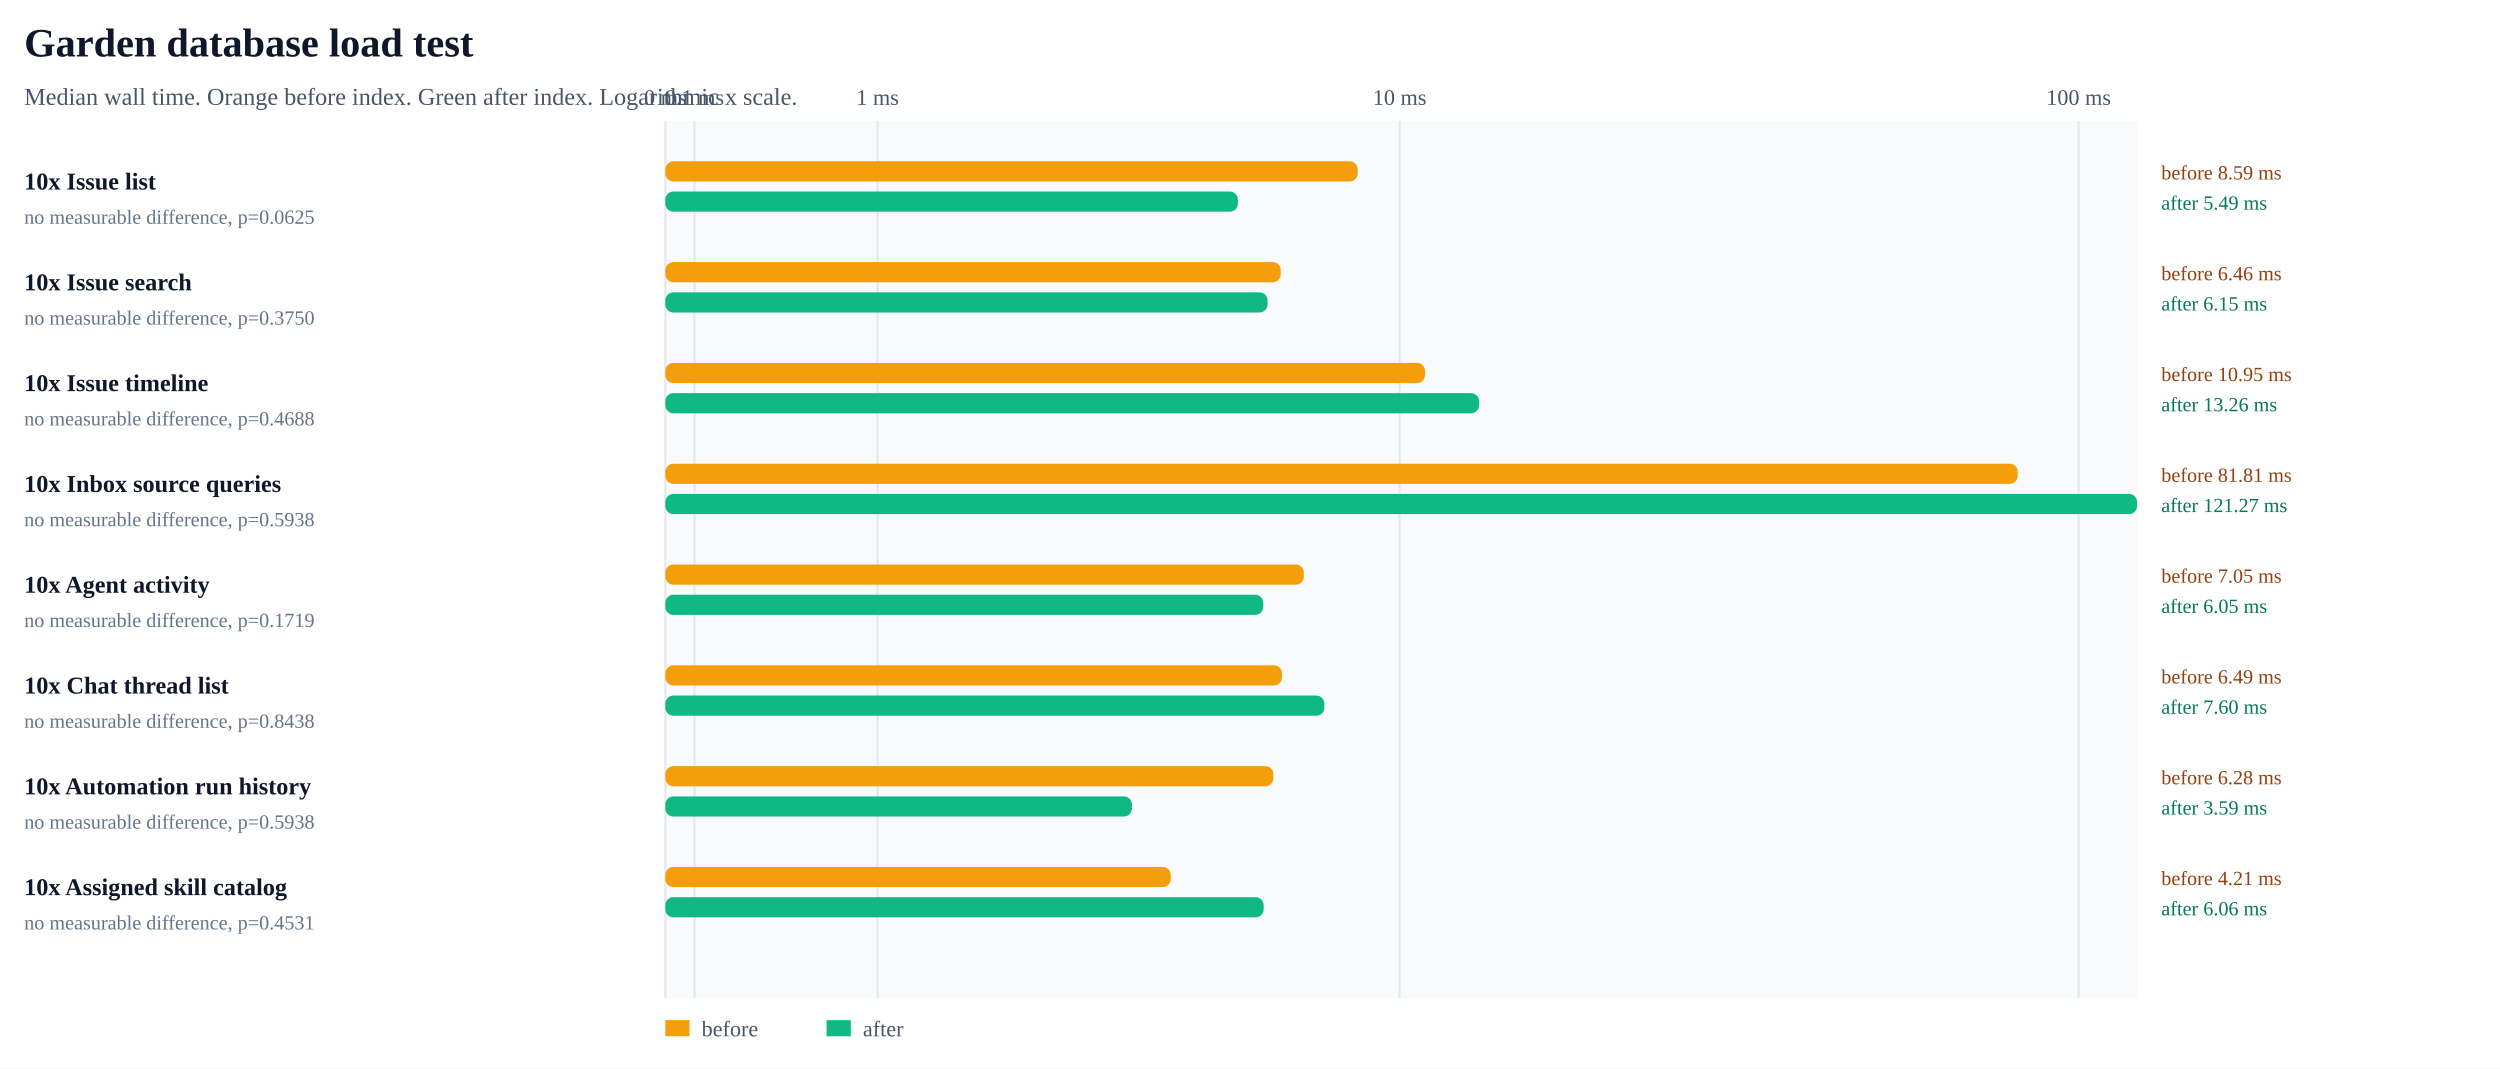
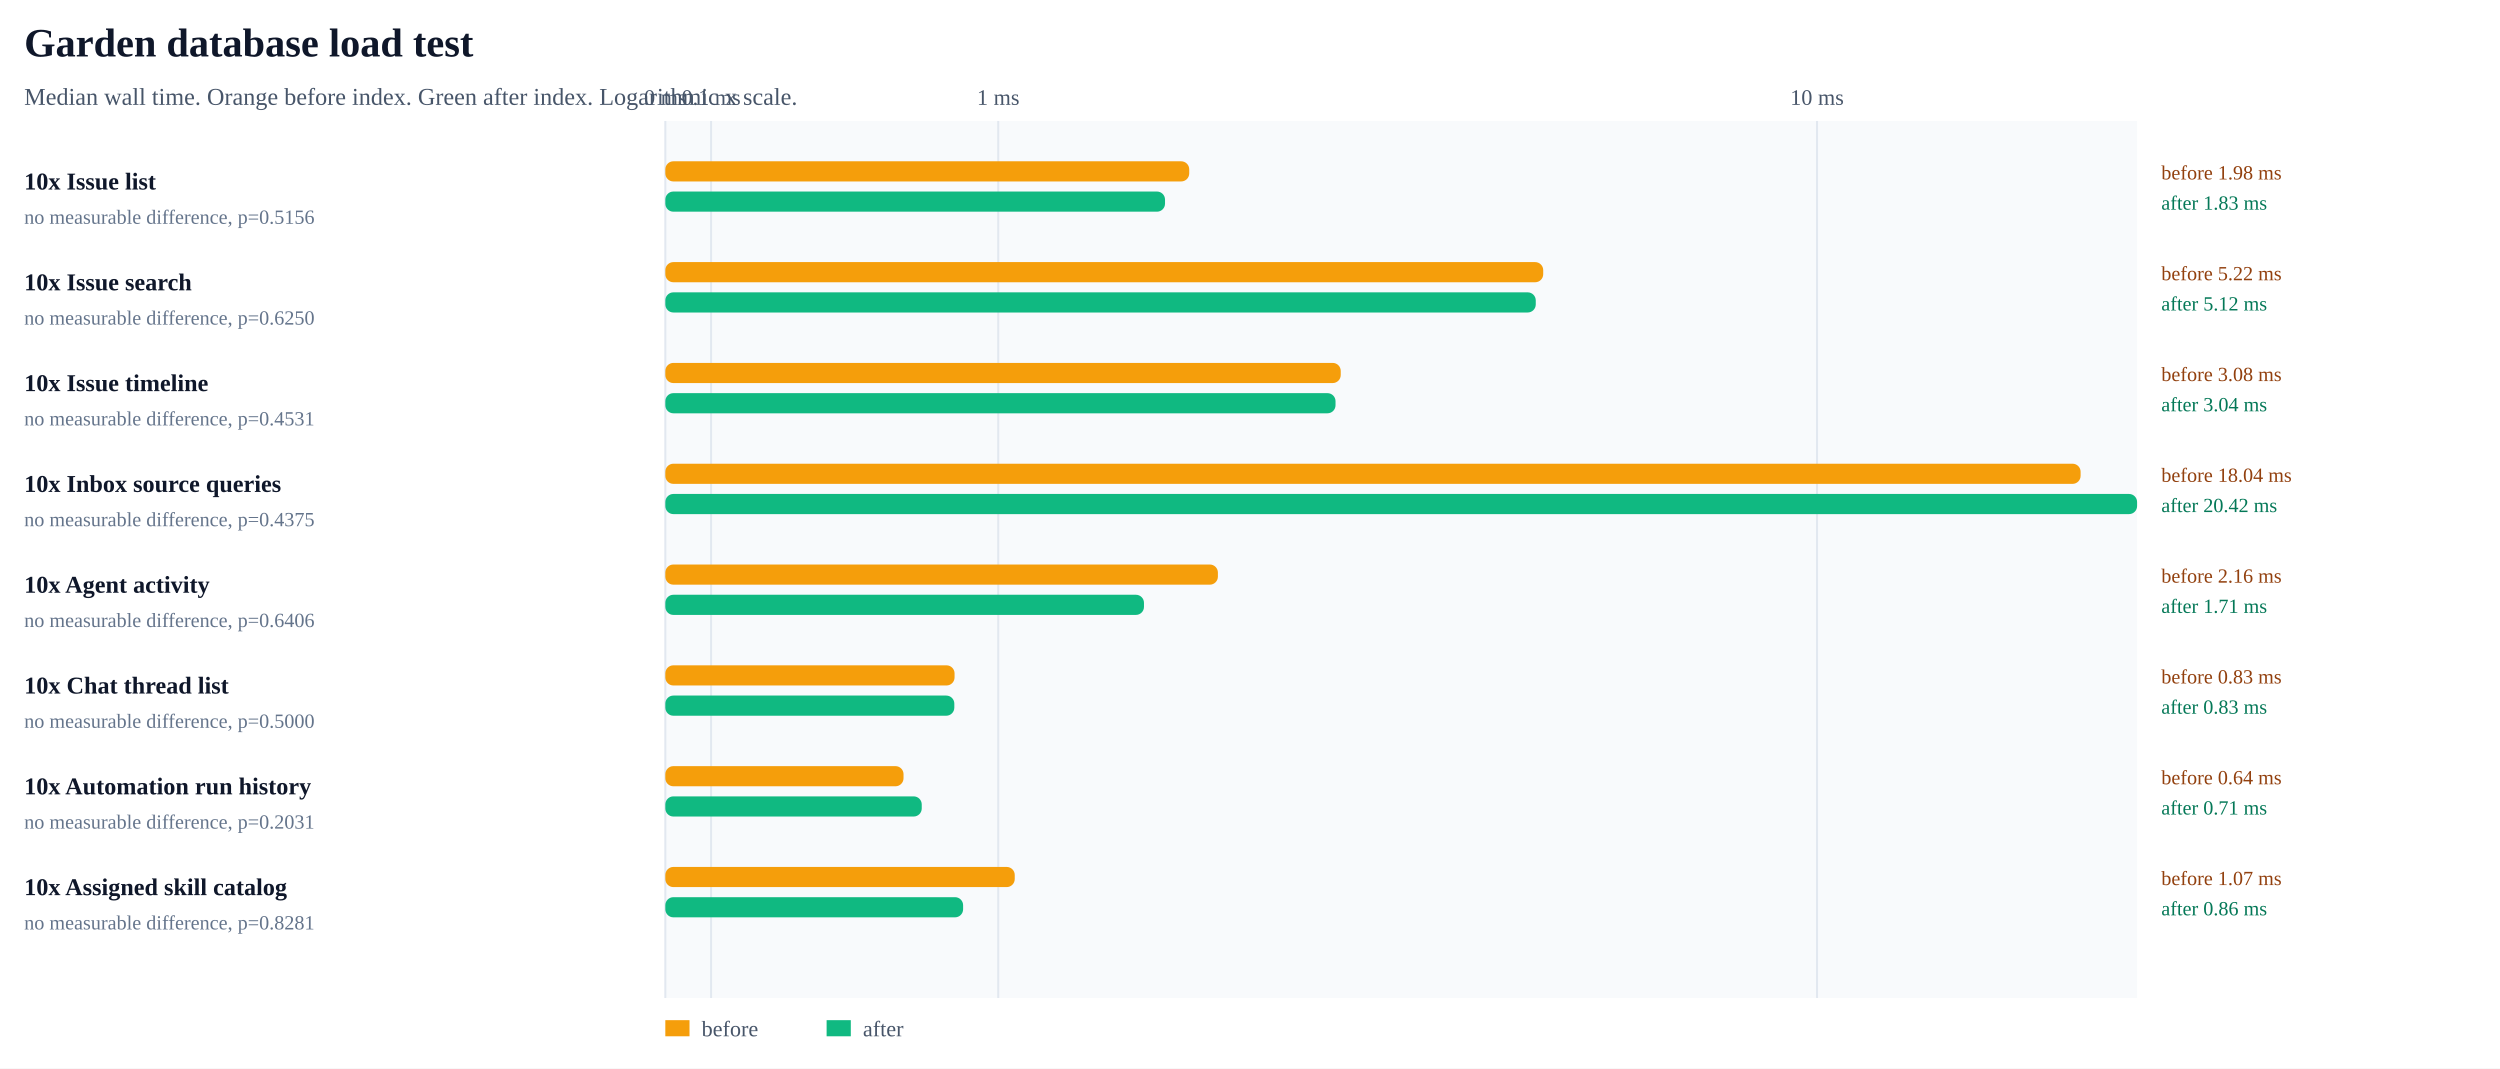
<svg xmlns="http://www.w3.org/2000/svg" width="1240" height="530" viewBox="0 0 1240 530">
  <rect width="100%" height="100%" fill="#ffffff" />
  <text x="12" y="28" font-size="20" font-weight="700" fill="#0f172a">Garden database load test</text>
  <text x="12" y="52" font-size="12" fill="#475569">Median wall time. Orange before index. Green after index. Logarithmic x scale.</text>
  <rect x="330" y="60" width="730" height="435" fill="#f8fafc" />
  <line x1="330" y1="60" x2="330" y2="495" stroke="#e2e8f0" />
  <text x="330" y="52" text-anchor="middle" font-size="11" fill="#475569">0 ms</text>
-   <line x1="344.476" y1="60" x2="344.476" y2="495" stroke="#e2e8f0" />
-   <text x="344.476" y="52" text-anchor="middle" font-size="11" fill="#475569">0.1 ms</text>
-   <line x1="435.28" y1="60" x2="435.28" y2="495" stroke="#e2e8f0" />
-   <text x="435.28" y="52" text-anchor="middle" font-size="11" fill="#475569">1 ms</text>
-   <line x1="694.209" y1="60" x2="694.209" y2="495" stroke="#e2e8f0" />
-   <text x="694.209" y="52" text-anchor="middle" font-size="11" fill="#475569">10 ms</text>
-   <line x1="1030.976" y1="60" x2="1030.976" y2="495" stroke="#e2e8f0" />
-   <text x="1030.976" y="52" text-anchor="middle" font-size="11" fill="#475569">100 ms</text>
+   <line x1="352.705" y1="60" x2="352.705" y2="495" stroke="#e2e8f0" />
+   <text x="352.705" y="52" text-anchor="middle" font-size="11" fill="#475569">0.1 ms</text>
+   <line x1="495.127" y1="60" x2="495.127" y2="495" stroke="#e2e8f0" />
+   <text x="495.127" y="52" text-anchor="middle" font-size="11" fill="#475569">1 ms</text>
+   <line x1="901.244" y1="60" x2="901.244" y2="495" stroke="#e2e8f0" />
+   <text x="901.244" y="52" text-anchor="middle" font-size="11" fill="#475569">10 ms</text>
  <g>
    <text x="12" y="94" font-size="12" font-weight="600" fill="#0f172a">10x Issue list</text>
-     <text x="12" y="111" font-size="10" fill="#64748b">no measurable difference, p=0.0625</text>
-     <rect x="330" y="80" width="343.415" height="10" rx="4" fill="#f59e0b" />
-     <rect x="330" y="95" width="283.997" height="10" rx="4" fill="#10b981" />
-     <text x="1072" y="89" font-size="10" fill="#92400e">before 8.59 ms</text>
-     <text x="1072" y="104" font-size="10" fill="#047857">after 5.49 ms</text>
+     <text x="12" y="111" font-size="10" fill="#64748b">no measurable difference, p=0.5156</text>
+     <rect x="330" y="80" width="259.863" height="10" rx="4" fill="#f59e0b" />
+     <rect x="330" y="95" width="247.854" height="10" rx="4" fill="#10b981" />
+     <text x="1072" y="89" font-size="10" fill="#92400e">before 1.98 ms</text>
+     <text x="1072" y="104" font-size="10" fill="#047857">after 1.83 ms</text>
  </g>
  <g>
    <text x="12" y="144" font-size="12" font-weight="600" fill="#0f172a">10x Issue search</text>
-     <text x="12" y="161" font-size="10" fill="#64748b">no measurable difference, p=0.3750</text>
-     <rect x="330" y="130" width="305.272" height="10" rx="4" fill="#f59e0b" />
-     <rect x="330" y="145" width="298.707" height="10" rx="4" fill="#10b981" />
-     <text x="1072" y="139" font-size="10" fill="#92400e">before 6.46 ms</text>
-     <text x="1072" y="154" font-size="10" fill="#047857">after 6.15 ms</text>
+     <text x="12" y="161" font-size="10" fill="#64748b">no measurable difference, p=0.6250</text>
+     <rect x="330" y="130" width="435.434" height="10" rx="4" fill="#f59e0b" />
+     <rect x="330" y="145" width="431.738" height="10" rx="4" fill="#10b981" />
+     <text x="1072" y="139" font-size="10" fill="#92400e">before 5.22 ms</text>
+     <text x="1072" y="154" font-size="10" fill="#047857">after 5.12 ms</text>
  </g>
  <g>
    <text x="12" y="194" font-size="12" font-weight="600" fill="#0f172a">10x Issue timeline</text>
-     <text x="12" y="211" font-size="10" fill="#64748b">no measurable difference, p=0.4688</text>
-     <rect x="330" y="180" width="376.831" height="10" rx="4" fill="#f59e0b" />
-     <rect x="330" y="195" width="403.675" height="10" rx="4" fill="#10b981" />
-     <text x="1072" y="189" font-size="10" fill="#92400e">before 10.95 ms</text>
-     <text x="1072" y="204" font-size="10" fill="#047857">after 13.26 ms</text>
+     <text x="12" y="211" font-size="10" fill="#64748b">no measurable difference, p=0.4531</text>
+     <rect x="330" y="180" width="335.009" height="10" rx="4" fill="#f59e0b" />
+     <rect x="330" y="195" width="332.424" height="10" rx="4" fill="#10b981" />
+     <text x="1072" y="189" font-size="10" fill="#92400e">before 3.08 ms</text>
+     <text x="1072" y="204" font-size="10" fill="#047857">after 3.04 ms</text>
  </g>
  <g>
    <text x="12" y="244" font-size="12" font-weight="600" fill="#0f172a">10x Inbox source queries</text>
-     <text x="12" y="261" font-size="10" fill="#64748b">no measurable difference, p=0.5938</text>
-     <rect x="330" y="230" width="670.814" height="10" rx="4" fill="#f59e0b" />
+     <text x="12" y="261" font-size="10" fill="#64748b">no measurable difference, p=0.4375</text>
+     <rect x="330" y="230" width="701.982" height="10" rx="4" fill="#f59e0b" />
    <rect x="330" y="245" width="730" height="10" rx="4" fill="#10b981" />
-     <text x="1072" y="239" font-size="10" fill="#92400e">before 81.81 ms</text>
-     <text x="1072" y="254" font-size="10" fill="#047857">after 121.27 ms</text>
+     <text x="1072" y="239" font-size="10" fill="#92400e">before 18.04 ms</text>
+     <text x="1072" y="254" font-size="10" fill="#047857">after 20.42 ms</text>
  </g>
  <g>
    <text x="12" y="294" font-size="12" font-weight="600" fill="#0f172a">10x Agent activity</text>
-     <text x="12" y="311" font-size="10" fill="#64748b">no measurable difference, p=0.1719</text>
-     <rect x="330" y="280" width="316.7" height="10" rx="4" fill="#f59e0b" />
-     <rect x="330" y="295" width="296.579" height="10" rx="4" fill="#10b981" />
-     <text x="1072" y="289" font-size="10" fill="#92400e">before 7.05 ms</text>
-     <text x="1072" y="304" font-size="10" fill="#047857">after 6.05 ms</text>
+     <text x="12" y="311" font-size="10" fill="#64748b">no measurable difference, p=0.6406</text>
+     <rect x="330" y="280" width="274.079" height="10" rx="4" fill="#f59e0b" />
+     <rect x="330" y="295" width="237.416" height="10" rx="4" fill="#10b981" />
+     <text x="1072" y="289" font-size="10" fill="#92400e">before 2.16 ms</text>
+     <text x="1072" y="304" font-size="10" fill="#047857">after 1.71 ms</text>
  </g>
  <g>
    <text x="12" y="344" font-size="12" font-weight="600" fill="#0f172a">10x Chat thread list</text>
-     <text x="12" y="361" font-size="10" fill="#64748b">no measurable difference, p=0.8438</text>
-     <rect x="330" y="330" width="305.894" height="10" rx="4" fill="#f59e0b" />
-     <rect x="330" y="345" width="326.893" height="10" rx="4" fill="#10b981" />
-     <text x="1072" y="339" font-size="10" fill="#92400e">before 6.49 ms</text>
-     <text x="1072" y="354" font-size="10" fill="#047857">after 7.60 ms</text>
+     <text x="12" y="361" font-size="10" fill="#64748b">no measurable difference, p=0.5000</text>
+     <rect x="330" y="330" width="143.465" height="10" rx="4" fill="#f59e0b" />
+     <rect x="330" y="345" width="143.345" height="10" rx="4" fill="#10b981" />
+     <text x="1072" y="339" font-size="10" fill="#92400e">before 0.83 ms</text>
+     <text x="1072" y="354" font-size="10" fill="#047857">after 0.83 ms</text>
  </g>
  <g>
    <text x="12" y="394" font-size="12" font-weight="600" fill="#0f172a">10x Automation run history</text>
-     <text x="12" y="411" font-size="10" fill="#64748b">no measurable difference, p=0.5938</text>
-     <rect x="330" y="380" width="301.591" height="10" rx="4" fill="#f59e0b" />
-     <rect x="330" y="395" width="231.439" height="10" rx="4" fill="#10b981" />
-     <text x="1072" y="389" font-size="10" fill="#92400e">before 6.28 ms</text>
-     <text x="1072" y="404" font-size="10" fill="#047857">after 3.59 ms</text>
+     <text x="12" y="411" font-size="10" fill="#64748b">no measurable difference, p=0.2031</text>
+     <rect x="330" y="380" width="118.153" height="10" rx="4" fill="#f59e0b" />
+     <rect x="330" y="395" width="127.185" height="10" rx="4" fill="#10b981" />
+     <text x="1072" y="389" font-size="10" fill="#92400e">before 0.64 ms</text>
+     <text x="1072" y="404" font-size="10" fill="#047857">after 0.71 ms</text>
  </g>
  <g>
    <text x="12" y="444" font-size="12" font-weight="600" fill="#0f172a">10x Assigned skill catalog</text>
-     <text x="12" y="461" font-size="10" fill="#64748b">no measurable difference, p=0.4531</text>
-     <rect x="330" y="430" width="250.704" height="10" rx="4" fill="#f59e0b" />
-     <rect x="330" y="445" width="296.78" height="10" rx="4" fill="#10b981" />
-     <text x="1072" y="439" font-size="10" fill="#92400e">before 4.21 ms</text>
-     <text x="1072" y="454" font-size="10" fill="#047857">after 6.06 ms</text>
+     <text x="12" y="461" font-size="10" fill="#64748b">no measurable difference, p=0.8281</text>
+     <rect x="330" y="430" width="173.312" height="10" rx="4" fill="#f59e0b" />
+     <rect x="330" y="445" width="147.705" height="10" rx="4" fill="#10b981" />
+     <text x="1072" y="439" font-size="10" fill="#92400e">before 1.07 ms</text>
+     <text x="1072" y="454" font-size="10" fill="#047857">after 0.86 ms</text>
  </g>
  <rect x="330" y="506" width="12" height="8" fill="#f59e0b" />
  <text x="348" y="514" font-size="11" fill="#475569">before</text>
  <rect x="410" y="506" width="12" height="8" fill="#10b981" />
  <text x="428" y="514" font-size="11" fill="#475569">after</text>
</svg>
